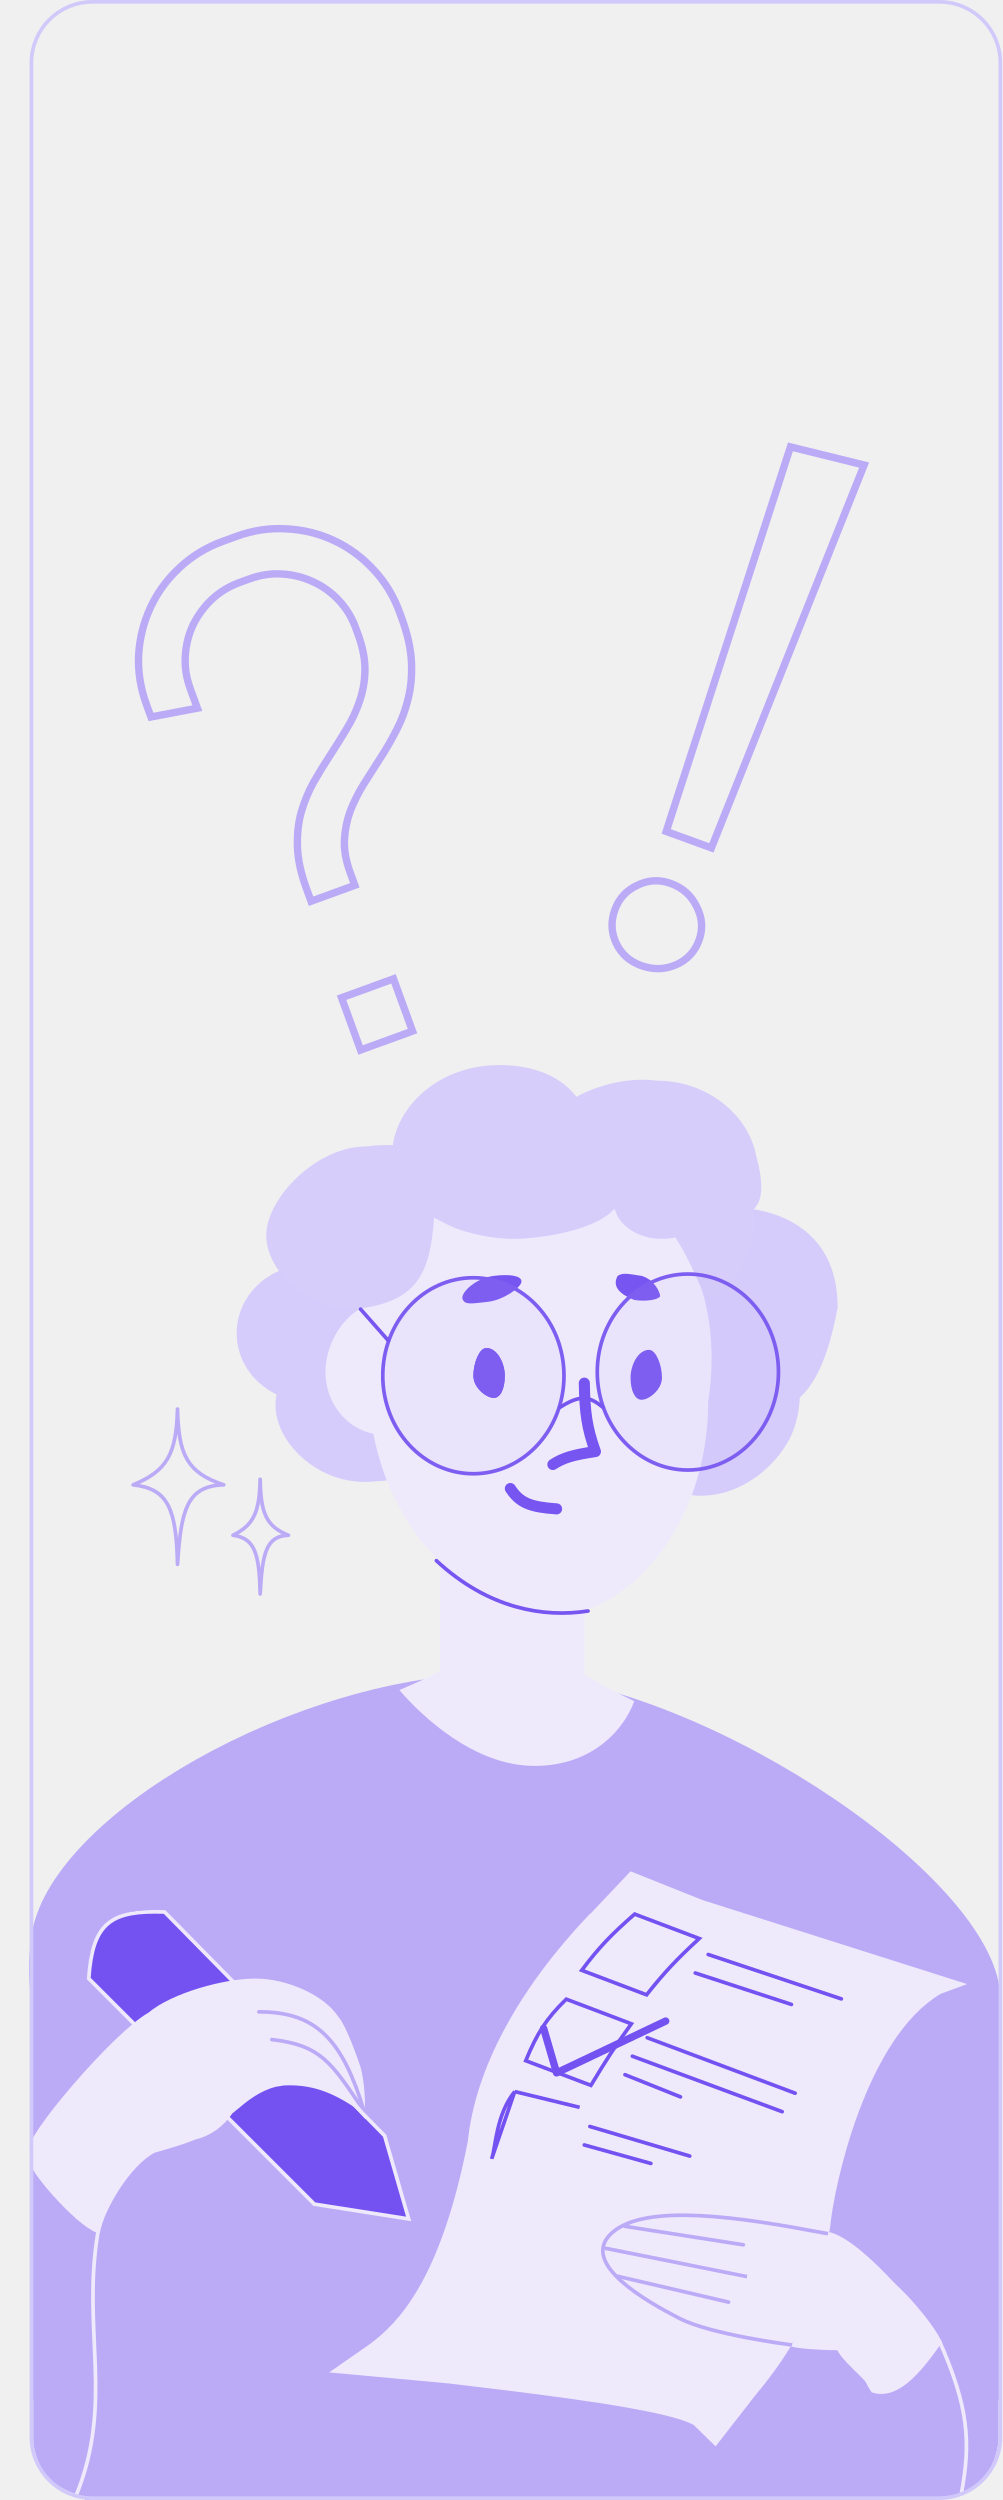
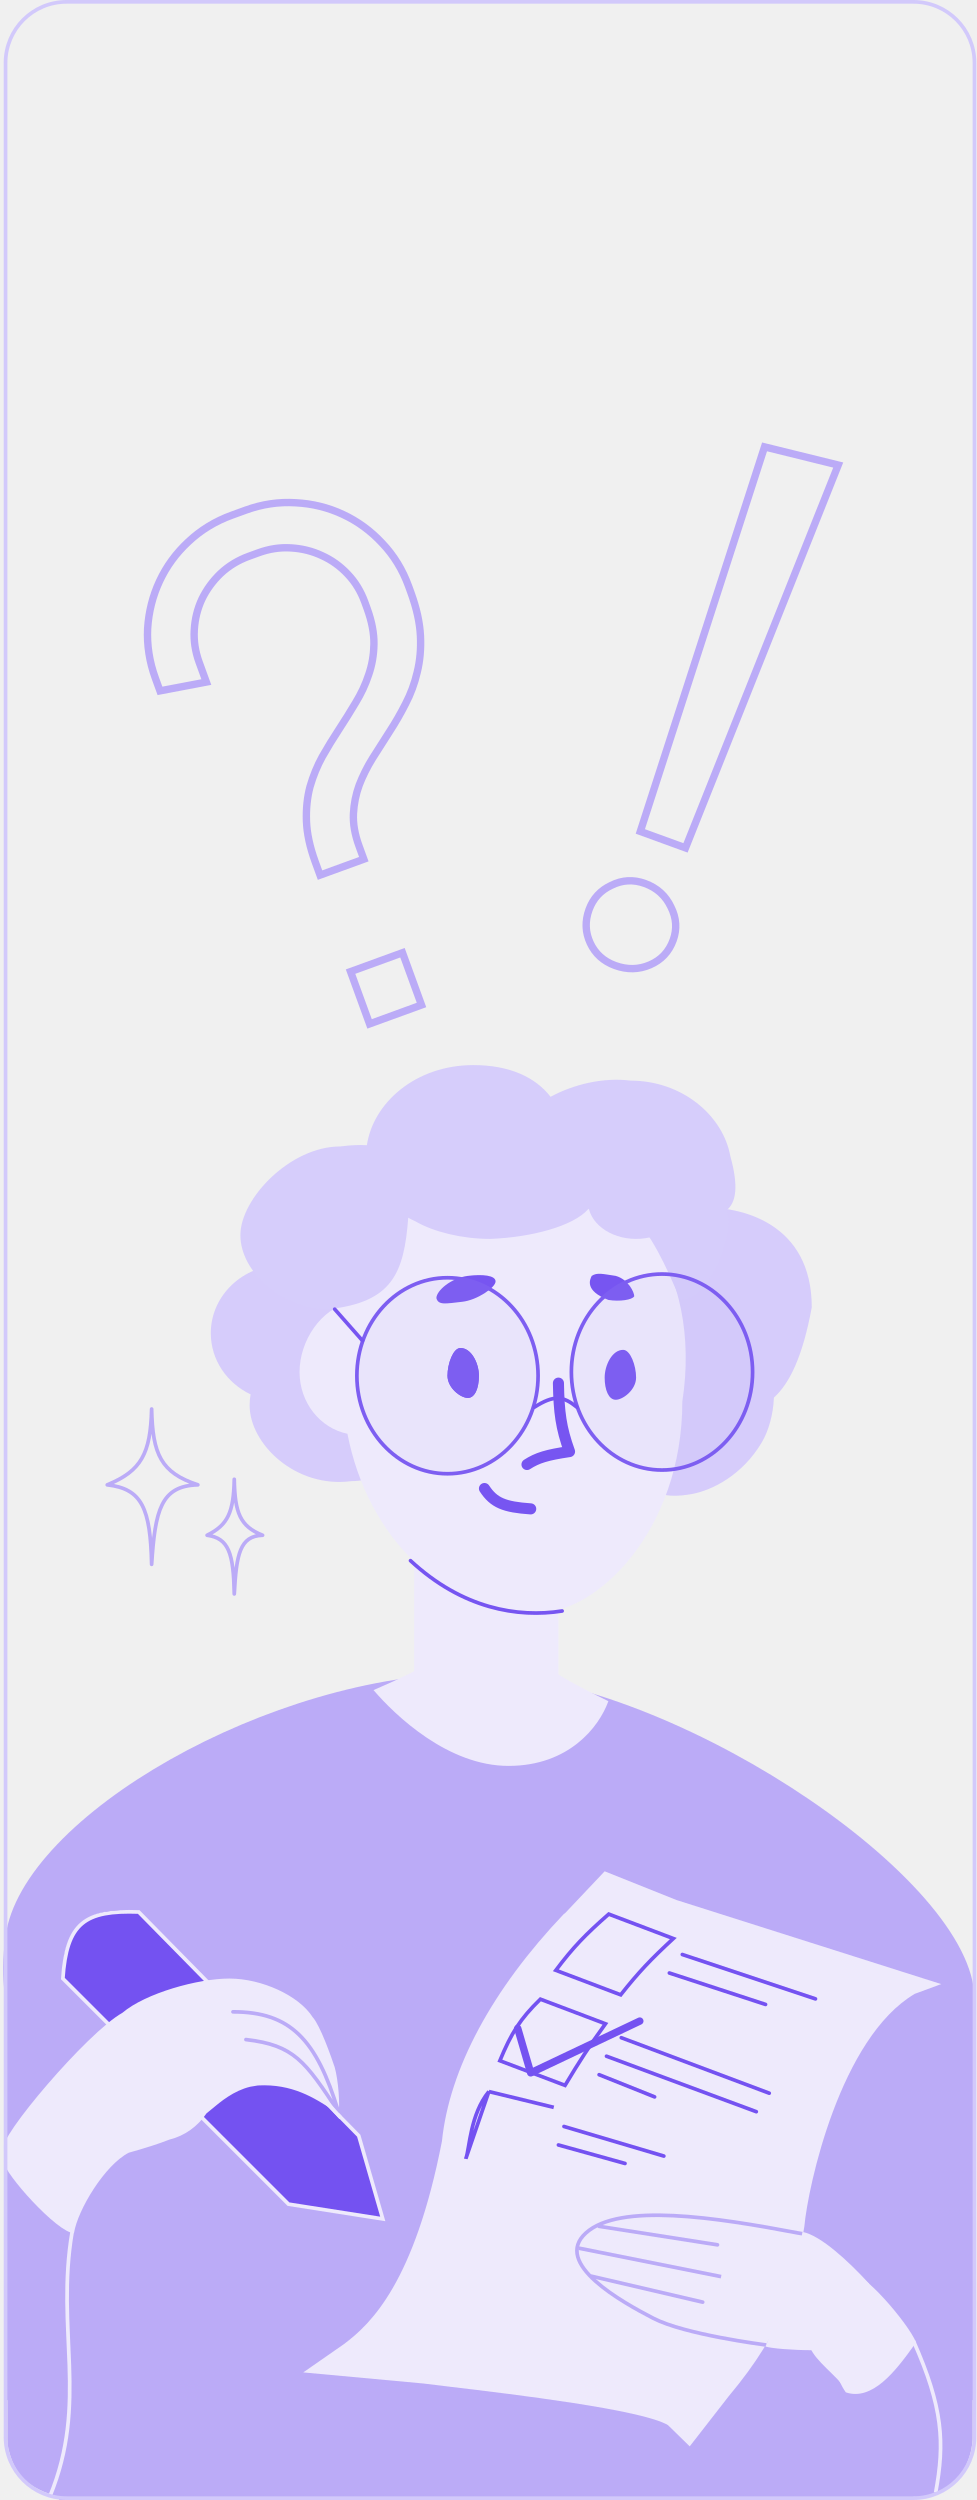
- <svg xmlns="http://www.w3.org/2000/svg" width="271" height="676" viewBox="0 0 271 676" fill="none">
-   <path d="M23 637H254V676H23V637Z" fill="#BBABF7" />
-   <path d="M270.5 649H270V659H269.992C269.997 659.166 270 659.333 270 659.5C269.5 668.5 263 676.5 253 675C242.5 672 238.5 669 236.5 659.5C236.5 655.449 238.03 651.761 240.667 649H37.233C40.775 651.836 43 655.938 43 660.5C43 669.061 35.165 676 25.5 676C15 673 11 670.5 9 661C9 660.665 9.01 660.331 9.031 660H9V649H8.307V539.474C7.665 534.593 7.7 529.281 8.5 523.5C13 491 80.5 452.456 135 452.456C185.847 452.456 267.99 505.861 270.444 539H270.5V649Z" fill="#BBABF7" />
-   <path d="M171.5 460C169 467 160.792 477.5 144.5 477.5C128.208 477.5 114.001 464 108 457C138.499 444 122.207 444 138.499 444C154.791 444 138.499 444 171.5 460Z" fill="#EEEAFC" />
-   <rect x="119" y="416" width="39" height="45" fill="#EEEAFC" />
-   <path fill-rule="evenodd" clip-rule="evenodd" d="M216.267 377.907C220.401 374.166 224.017 367.043 226.5 353.5C226.5 331 207.941 326.5 198 326.5C188.059 326.5 185.5 340.5 189 354.5C190.059 358.734 190.427 362.446 190.658 365.677C184.934 373.497 180 384.839 180 390C180 398.284 180 406.5 194 404C199.414 403.033 207.682 399 213 390C214.817 386.925 216.092 382.509 216.267 377.907ZM102.911 362.28C102.97 361.694 103 361.1 103 360.5C103 350.283 94.27 342 83.5 342C72.73 342 64 350.283 64 360.5C64 367.736 68.379 374.002 74.76 377.042C74.589 378.006 74.5 378.994 74.5 380C74.5 390.493 87 402.5 102 400.5C113.322 400.5 116 390.493 116 380C116 371.929 110.57 365.033 102.911 362.28Z" fill="#D6CCFB" />
-   <path fill-rule="evenodd" clip-rule="evenodd" d="M152.97 436C168.5 436 191.5 413.794 191.5 379C197 343.5 177.48 315 146 315C121.138 315 106.543 329.163 101.505 352.257C93.853 353.844 88 362.513 88 371C88 379.279 93.57 386.176 100.946 387.691C106.321 415.27 126.219 436 152.97 436Z" fill="#EEEAFC" />
-   <path fill-rule="evenodd" clip-rule="evenodd" d="M165.985 327.028C166.119 326.948 166.25 326.867 166.38 326.786C168.36 327.017 170.558 327.251 173 327.5C174.304 327.385 175.634 327.349 176.975 327.37C183.382 333.988 186.99 342.149 190.98 351.5C198.16 351.5 203.98 337.127 203.98 330.5C203.98 329.369 203.811 328.275 203.494 327.237C206.052 325.131 206.755 320.851 204.5 312.699C202.5 301.5 191.307 292.199 177.5 292.199C170.12 291.245 161.987 293.248 155.881 296.575C151.815 291.337 144.887 288 135 288C119.299 288 107.863 298.299 106.207 309.663C104.186 309.541 101.805 309.64 99 310C85.5 310 72 324.059 72 334C72 343.941 83.297 354 96 354C112.86 352.073 116.261 344.577 117.382 329.276C117.991 329.61 118.621 329.924 119.269 330.217C124.222 333.114 131.98 335 139.5 335C150.749 334.598 161.999 331.518 165.985 327.028Z" fill="#D6CDFB" />
-   <path d="M136.5 372C136.5 375.314 135.433 378 133.5 378C131.567 378 128 375.314 128 372C128 368.686 129.567 364.5 131.5 364.5C134.5 364.5 136.5 368.686 136.5 372Z" fill="#7755F1" />
-   <path d="M136.5 372C136.5 375.314 135.433 378 133.5 378C131.567 378 128 375.314 128 372C128 368.686 129.567 364.5 131.5 364.5C134.5 364.5 136.5 368.686 136.5 372Z" fill="#7755F1" />
-   <path d="M170.5 372.5C170.5 375.814 171.567 378.5 173.5 378.5C175.433 378.5 179 375.814 179 372.5C179 369.186 177.433 365 175.5 365C172.5 365 170.5 369.186 170.5 372.5Z" fill="#7755F1" />
-   <path d="M141 346.5C141 348.157 136 351.556 132 352C127.5 352.5 125.5 353 125 351C125 349 129 345.562 133.5 345C137.5 344.5 141 344.843 141 346.5Z" fill="#7755F1" />
-   <path d="M178.5 350.5C178 351.5 174.5 352 171.5 351.5C165 349 166.5 346 167 345C168.5 344 170 344.5 173.5 345C177 346 178.5 349.5 178.5 350.5Z" fill="#7755F1" />
-   <path d="M158 374C158.142 381.887 158.667 386.023 161 392.5C154.892 393.413 152.328 394.167 149.5 396" stroke="#7755F1" stroke-width="3" stroke-linecap="round" stroke-linejoin="round" />
-   <path d="M138 402.5C140.534 406.38 143.367 407.513 150.5 408" stroke="#7755F1" stroke-width="3" stroke-linecap="round" stroke-linejoin="round" />
-   <path d="M152.5 372C152.5 386.672 141.495 398.5 128 398.5C114.505 398.5 103.5 386.672 103.5 372C103.5 357.328 114.505 345.5 128 345.5C141.495 345.5 152.5 357.328 152.5 372Z" fill="#BBABF7" fill-opacity="0.1" stroke="#7D5EF1" />
-   <path d="M210.5 371C210.5 385.672 199.495 397.5 186 397.5C172.505 397.5 161.5 385.672 161.5 371C161.5 356.328 172.505 344.5 186 344.5C199.495 344.5 210.5 356.328 210.5 371Z" fill="#BBABF7" fill-opacity="0.1" stroke="#7D5EF1" />
-   <path d="M151.5 380.5C156.838 377.101 159.264 377.469 163 380.5M97.5 354L105 362.5" stroke="#7755F1" stroke-linecap="round" stroke-linejoin="round" />
-   <ellipse cx="179" cy="325" rx="13" ry="10" fill="#D6CDFB" />
-   <path d="M118 422C132 435 147 437.5 159 435.613" stroke="#7655F1" stroke-linecap="round" />
-   <path fill-rule="evenodd" clip-rule="evenodd" d="M44.5 517L104 577.5L110.5 600L85 596L24 535C23.5 523.5 29 514.5 44.5 517C44.5 517 44.5 517 44.5 517Z" fill="#7452F1" />
-   <path fill-rule="evenodd" clip-rule="evenodd" d="M74.641 564.26C75.345 564.168 76.044 564.051 76.734 563.909C86.046 563.406 92.028 567.297 97.01 570.537L97.01 570.538C97.516 570.867 98.012 571.189 98.5 571.5C99 569.475 98.5 562.475 97.5 558.975C96.587 556.237 93.592 547.687 91.555 545.456C87.877 539.644 77.829 535 69 535C60.559 535 46.331 538.953 40.09 544.268C30.576 549.596 6.234 578.352 8 581C8 581.901 8.17 582.762 8.48 583.552C8.172 583.784 8 584.093 8 584.5C8 587.538 22.582 603.839 27 603.839C27.991 597.559 35.36 585.392 41.817 582.091C46.047 580.912 49.955 579.686 52.812 578.546C56.929 577.547 60.475 574.966 62.851 571.439C63.26 571.128 63.735 570.73 64.272 570.28C66.627 568.307 70.181 565.331 74.641 564.26Z" fill="#EEEAFC" />
-   <path d="M26.262 600.279C26.259 600.306 26.233 601.946 26.065 601.946" stroke="#EEEAFC" stroke-linecap="round" />
-   <path d="M26.5 603.5C22 630 31 649.5 20.5 675" stroke="#EEEAFC" stroke-linecap="round" />
-   <path d="M85 596L24 535C25.01 519.92 29.942 516.491 44.5 517L104 577.5L110.5 600L85 596Z" stroke="#EEEAFC" stroke-linecap="round" />
-   <path d="M254.716 633.395C254.48 633.725 254.242 634.058 254 634.395C249.102 641.217 242.863 649.278 235.716 646.895C233.216 643.395 231.716 637.985 231.716 634.395C231.716 630.805 234.126 615.395 237.716 615.395C239.716 613.395 252.5 628 254.716 633.395Z" fill="#EEEAFC" />
-   <path d="M254 633C262 651 262.5 660.5 260 674" stroke="#EEEAFC" />
-   <rect x="8.5" y="0.5" width="262" height="675" rx="16.5" stroke="#D2C9FB" />
-   <path fill-rule="evenodd" clip-rule="evenodd" d="M261.5 536.5L254.374 539.125C234.178 550.989 225.482 591.198 224.5 602C222 617.5 219.5 629.5 204 648L193.5 661.5L187.612 655.748C180.64 651.577 146.039 647.448 128.81 645.391C125.735 645.024 123.213 644.723 121.5 644.5L89 641.5L99.973 633.867C107.46 628.284 119.077 616.988 126.5 579L126.5 578.998C128.501 559.499 140.001 537.999 159.5 517.5C159.579 517.453 159.663 517.409 159.753 517.367L170.5 506L189.926 513.77L261.5 536.5Z" fill="#EEEAFC" />
-   <path d="M188 533.5L214 542" stroke="#7452F1" stroke-linecap="round" stroke-linejoin="round" />
-   <path d="M175 551L215 566" stroke="#7452F1" stroke-linecap="round" stroke-linejoin="round" />
-   <path d="M171 556L211.5 571" stroke="#7452F1" stroke-linecap="round" stroke-linejoin="round" />
-   <path d="M169 561L184 567" stroke="#7452F1" stroke-linecap="round" stroke-linejoin="round" />
-   <path d="M159.5 575L186.5 583" stroke="#7452F1" stroke-linecap="round" stroke-linejoin="round" />
-   <path d="M158 580L176 585" stroke="#7452F1" stroke-linecap="round" stroke-linejoin="round" />
-   <path d="M169 602L201 607" stroke="#BBABF7" stroke-linecap="round" stroke-linejoin="round" />
-   <path d="M167 615.5L197 622.5" stroke="#BBABF7" stroke-linecap="round" stroke-linejoin="round" />
-   <path d="M213.638 634.012C213.638 634.012 192.14 631.264 183.67 626.869C175.201 622.474 156.309 612.035 165.429 603.794C174.55 595.552 200.414 599.559 222.759 603.794L224 604" stroke="#BBABF7" stroke-linecap="square" stroke-linejoin="round" />
-   <path d="M70 544C85.5 544 92.591 551.437 98.5 571C89.499 557.306 86.5 553 73.5 551.5" stroke="#BBABF7" stroke-linecap="round" stroke-linejoin="round" />
-   <path d="M99 572.5L94.5 567.5" stroke="#EEEAFC" stroke-linecap="round" stroke-linejoin="round" />
-   <path d="M242 617.5C242 623.575 232.799 635.5 227 635.5C221.201 635.5 215.5 635 214 634.5C216.5 628.5 222.5 611.5 224 603.5C229 604.5 236.5 611.5 242 617.5Z" fill="#EEEAFC" />
-   <path d="M241.837 633.002C241.837 636.316 238.366 644.5 234.5 644.5C231.5 641 225.837 636.816 225.837 633.502C225.837 630.188 230.971 627.002 234.837 627.002C238.703 627.002 241.837 629.688 241.837 633.002Z" fill="#EEEAFC" />
-   <path d="M164 608L201.5 615.5" stroke="#BBABF7" stroke-linecap="square" stroke-linejoin="round" />
-   <path d="M157.298 532.767C161.983 526.527 165.286 523.119 171.604 517.574L189.066 524.181C182.945 529.84 179.647 533.31 174.834 539.403L157.298 532.767Z" stroke="#7452F1" />
-   <path d="M142.159 557.215C145.264 549.743 147.659 545.879 153.12 540.58L170.711 547.236C166.177 553.5 163.713 557.331 159.786 563.884L142.159 557.215Z" stroke="#7452F1" />
-   <path d="M139.185 565.56C136.677 568.632 135.372 572.432 134.577 575.827C134.197 577.452 133.936 578.973 133.714 580.27C133.698 580.361 133.683 580.451 133.667 580.54C133.439 581.867 133.239 583 132.964 583.686C132.962 583.691 132.962 583.693 132.962 583.693L139.185 565.56ZM139.185 565.56L156.736 569.829L139.185 565.56ZM132.962 583.693C132.962 583.693 132.962 583.693 132.962 583.693L132.962 583.693Z" stroke="#7452F1" />
-   <path d="M191.5 528.5L227.5 540.5" stroke="#7452F1" stroke-linecap="round" stroke-linejoin="round" />
-   <path d="M147 548.5L150.5 560.5L180 546.5" stroke="#7452F1" stroke-width="2" stroke-linecap="round" stroke-linejoin="round" />
-   <path d="M97.502 283.919L92.359 269.787L106.399 264.676L111.543 278.808L97.502 283.919ZM95.946 239.382L84.108 243.691L82.805 240.112C81.336 236.074 80.545 232.379 80.433 229.025C80.32 225.671 80.648 222.572 81.414 219.73C82.242 216.865 83.343 214.178 84.716 211.669C86.15 209.138 87.648 206.687 89.211 204.317C90.812 201.864 92.322 199.444 93.739 197.057C95.218 194.648 96.385 192.145 97.241 189.547C98.158 186.927 98.638 184.154 98.682 181.229C98.726 178.303 98.113 175.096 96.844 171.609L96.209 169.866C95.14 166.929 93.599 164.407 91.585 162.3C89.548 160.131 87.206 158.455 84.558 157.271C81.971 156.064 79.193 155.378 76.222 155.212C73.313 155.024 70.391 155.464 67.454 156.533L64.885 157.468C61.948 158.537 59.395 160.09 57.227 162.126C55.119 164.14 53.432 166.452 52.164 169.061C50.958 171.648 50.272 174.426 50.106 177.397C49.918 180.306 50.358 183.229 51.427 186.165L53.364 191.488L40.825 193.869L39.589 190.474C37.963 186.008 37.264 181.516 37.491 177C37.779 172.461 38.856 168.189 40.724 164.184C42.592 160.178 45.183 156.637 48.497 153.56C51.85 150.4 55.76 148.007 60.226 146.381L63.988 145.012C68.454 143.387 72.957 142.718 77.495 143.006C82.012 143.232 86.273 144.28 90.278 146.147C94.284 148.015 97.825 150.606 100.902 153.92C104.04 157.212 106.422 161.091 108.047 165.557L108.682 167.301C110.218 171.522 111.076 175.401 111.255 178.939C111.434 182.476 111.143 185.769 110.382 188.818C109.682 191.844 108.637 194.683 107.247 197.337C105.918 199.968 104.454 202.511 102.852 204.964C101.312 207.395 99.792 209.785 98.291 212.132C96.851 214.458 95.65 216.869 94.689 219.367C93.788 221.843 93.272 224.421 93.139 227.102C93.006 229.783 93.508 232.683 94.643 235.804L95.946 239.382Z" fill="white" fill-opacity="0.01" />
-   <path d="M97.502 283.919L96.563 284.261L96.905 285.2L97.845 284.858L97.502 283.919ZM92.359 269.787L92.017 268.847L91.077 269.189L91.419 270.129L92.359 269.787ZM106.399 264.676L107.339 264.334L106.997 263.395L106.057 263.737L106.399 264.676ZM111.543 278.808L111.885 279.748L112.825 279.406L112.483 278.466L111.543 278.808ZM95.946 239.382L96.288 240.322L97.228 239.98L96.886 239.04L95.946 239.382ZM84.108 243.691L83.168 244.033L83.51 244.973L84.45 244.631L84.108 243.691ZM81.414 219.73L80.454 219.452L80.451 219.461L80.449 219.469L81.414 219.73ZM84.716 211.669L83.846 211.176L83.842 211.183L83.839 211.189L84.716 211.669ZM89.211 204.317L90.046 204.868L90.048 204.864L89.211 204.317ZM93.739 197.057L92.887 196.534L92.883 196.54L92.879 196.547L93.739 197.057ZM97.241 189.547L96.297 189.217L96.294 189.226L96.291 189.234L97.241 189.547ZM91.585 162.3L90.856 162.984L90.862 162.991L91.585 162.3ZM84.558 157.271L84.135 158.177L84.143 158.18L84.15 158.184L84.558 157.271ZM76.222 155.212L76.158 156.21L76.167 156.211L76.222 155.212ZM57.227 162.126L56.542 161.397L56.536 161.403L57.227 162.126ZM52.164 169.061L51.265 168.624L51.261 168.631L51.258 168.638L52.164 169.061ZM50.106 177.397L51.104 177.461L51.105 177.452L50.106 177.397ZM53.364 191.488L53.551 192.47L54.706 192.251L54.304 191.146L53.364 191.488ZM40.825 193.869L39.885 194.211L40.176 195.01L41.011 194.852L40.825 193.869ZM37.491 177L36.493 176.937L36.492 176.95L37.491 177ZM48.497 153.56L49.178 154.293L49.183 154.288L48.497 153.56ZM77.495 143.006L77.432 144.004L77.445 144.004L77.495 143.006ZM100.902 153.92L100.169 154.601L100.178 154.61L100.902 153.92ZM110.382 188.818L109.411 188.575L109.409 188.584L109.407 188.592L110.382 188.818ZM107.247 197.337L106.361 196.873L106.358 196.88L106.354 196.886L107.247 197.337ZM102.852 204.964L102.015 204.418L102.008 204.429L102.852 204.964ZM98.291 212.132L97.448 211.594L97.444 211.6L97.441 211.606L98.291 212.132ZM94.689 219.367L93.755 219.008L93.752 219.017L93.749 219.025L94.689 219.367ZM98.442 283.577L93.299 269.445L91.419 270.129L96.563 284.261L98.442 283.577ZM92.701 270.726L106.741 265.616L106.057 263.737L92.017 268.847L92.701 270.726ZM105.46 265.018L110.603 279.15L112.483 278.466L107.339 264.334L105.46 265.018ZM111.201 277.869L97.16 282.979L97.845 284.858L111.885 279.748L111.201 277.869ZM95.604 238.443L83.766 242.751L84.45 244.631L96.288 240.322L95.604 238.443ZM85.048 243.349L83.745 239.77L81.866 240.454L83.168 244.033L85.048 243.349ZM83.745 239.77C82.302 235.805 81.54 232.215 81.432 228.991L79.433 229.058C79.55 232.542 80.37 236.344 81.866 240.454L83.745 239.77ZM81.432 228.991C81.323 225.723 81.642 222.725 82.38 219.99L80.449 219.469C79.653 222.42 79.318 225.619 79.433 229.058L81.432 228.991ZM82.375 220.007C83.183 217.21 84.257 214.591 85.593 212.149L83.839 211.189C82.429 213.765 81.301 216.52 80.454 219.452L82.375 220.007ZM85.586 212.162C87.01 209.65 88.496 207.219 90.046 204.868L88.376 203.767C86.801 206.156 85.291 208.626 83.846 211.176L85.586 212.162ZM90.048 204.864C91.657 202.399 93.174 199.967 94.599 197.568L92.879 196.547C91.469 198.921 89.967 201.329 88.373 203.771L90.048 204.864ZM94.591 197.581C96.109 195.108 97.31 192.534 98.191 189.86L96.291 189.234C95.461 191.756 94.326 194.189 92.887 196.534L94.591 197.581ZM98.185 189.878C99.139 187.151 99.637 184.271 99.682 181.244L97.682 181.214C97.64 184.038 97.177 186.704 96.297 189.217L98.185 189.878ZM99.682 181.244C99.728 178.168 99.084 174.839 97.783 171.267L95.904 171.951C97.142 175.353 97.724 178.437 97.682 181.214L99.682 181.244ZM97.783 171.267L97.149 169.524L95.269 170.208L95.904 171.951L97.783 171.267ZM97.149 169.524C96.036 166.467 94.424 163.823 92.308 161.609L90.862 162.991C92.773 164.991 94.244 167.392 95.269 170.208L97.149 169.524ZM92.314 161.615C90.189 159.352 87.738 157.597 84.966 156.358L84.15 158.184C86.674 159.312 88.908 160.91 90.856 162.984L92.314 161.615ZM84.981 156.364C82.274 155.102 79.37 154.387 76.278 154.214L76.167 156.211C79.015 156.37 81.669 157.027 84.135 158.177L84.981 156.364ZM76.287 154.214C73.23 154.017 70.169 154.481 67.112 155.593L67.796 157.473C70.612 156.448 73.397 156.032 76.158 156.21L76.287 154.214ZM67.112 155.593L64.543 156.529L65.227 158.408L67.796 157.473L67.112 155.593ZM64.543 156.529C61.485 157.641 58.815 159.263 56.542 161.397L57.911 162.855C59.976 160.916 62.411 159.433 65.227 158.408L64.543 156.529ZM56.536 161.403C54.343 163.499 52.584 165.908 51.265 168.624L53.064 169.498C54.279 166.996 55.896 164.782 57.918 162.849L56.536 161.403ZM51.258 168.638C49.996 171.345 49.28 174.249 49.108 177.341L51.105 177.452C51.264 174.604 51.92 171.95 53.071 169.484L51.258 168.638ZM49.108 177.332C48.91 180.389 49.374 183.45 50.487 186.507L52.367 185.823C51.342 183.007 50.925 180.222 51.104 177.461L49.108 177.332ZM50.487 186.507L52.424 191.83L54.304 191.146L52.367 185.823L50.487 186.507ZM53.178 190.505L40.638 192.887L41.011 194.852L53.551 192.47L53.178 190.505ZM41.764 193.527L40.529 190.132L38.649 190.816L39.885 194.211L41.764 193.527ZM40.529 190.132C38.946 185.785 38.27 181.427 38.489 177.05L36.492 176.95C36.258 181.606 36.98 186.231 38.649 190.816L40.529 190.132ZM38.489 177.063C38.769 172.645 39.817 168.495 41.63 164.606L39.818 163.761C37.896 167.883 36.788 172.277 36.493 176.937L38.489 177.063ZM41.63 164.606C43.442 160.721 45.956 157.284 49.177 154.293L47.817 152.827C44.41 155.99 41.742 159.636 39.818 163.761L41.63 164.606ZM49.183 154.288C52.434 151.224 56.225 148.902 60.568 147.321L59.884 145.442C55.294 147.112 51.266 149.576 47.811 152.832L49.183 154.288ZM60.568 147.321L64.33 145.952L63.646 144.072L59.884 145.442L60.568 147.321ZM64.33 145.952C68.672 144.371 73.037 143.725 77.432 144.004L77.559 142.008C72.876 141.711 68.236 142.402 63.646 144.072L64.33 145.952ZM77.445 144.004C81.836 144.225 85.97 145.242 89.856 147.054L90.701 145.241C86.576 143.317 82.188 142.24 77.546 142.007L77.445 144.004ZM89.856 147.054C93.741 148.866 97.178 151.379 100.169 154.601L101.635 153.24C98.472 149.833 94.826 147.165 90.701 145.241L89.856 147.054ZM100.178 154.61C103.216 157.798 105.527 161.557 107.107 165.899L108.987 165.215C107.316 160.625 104.863 156.626 101.625 153.23L100.178 154.61ZM107.107 165.899L107.742 167.643L109.621 166.959L108.987 165.215L107.107 165.899ZM107.742 167.643C109.253 171.794 110.083 175.574 110.256 178.989L112.254 178.888C112.068 175.229 111.183 171.25 109.621 166.959L107.742 167.643ZM110.256 178.989C110.431 182.441 110.146 185.634 109.411 188.575L111.352 189.06C112.14 185.905 112.437 182.512 112.254 178.888L110.256 178.989ZM109.407 188.592C108.726 191.538 107.71 194.298 106.361 196.873L108.133 197.801C109.564 195.069 110.637 192.149 111.356 189.043L109.407 188.592ZM106.354 196.886C105.042 199.485 103.596 201.995 102.015 204.418L103.69 205.511C105.311 203.026 106.795 200.452 108.14 197.788L106.354 196.886ZM102.008 204.429C100.468 206.859 98.948 209.247 97.448 211.594L99.133 212.671C100.635 210.322 102.156 207.932 103.697 205.499L102.008 204.429ZM97.441 211.606C95.968 213.983 94.74 216.451 93.755 219.008L95.622 219.726C96.56 217.288 97.733 214.932 99.141 212.659L97.441 211.606ZM93.749 219.025C92.814 221.597 92.278 224.273 92.14 227.052L94.138 227.151C94.266 224.568 94.763 222.089 95.628 219.709L93.749 219.025ZM92.14 227.052C91.999 229.894 92.533 232.929 93.704 236.146L95.583 235.462C94.483 232.438 94.013 229.672 94.138 227.151L92.14 227.052ZM93.704 236.146L95.006 239.724L96.886 239.04L95.583 235.462L93.704 236.146Z" fill="#BBABF7" />
-   <path d="M213.733 120.836L233.656 125.746L192.36 229.265L180.144 224.819L213.733 120.836ZM166.28 245.952C167.374 242.945 169.374 240.764 172.279 239.409C175.23 237.929 178.272 237.759 181.404 238.899C184.661 240.085 187.008 242.216 188.442 245.292C189.922 248.243 190.115 251.222 189.02 254.229C187.88 257.361 185.795 259.582 182.764 260.891C179.734 262.2 176.59 262.262 173.332 261.076C170.2 259.936 167.956 257.913 166.602 255.008C165.247 252.103 165.14 249.084 166.28 245.952Z" fill="white" fill-opacity="0.01" />
-   <path d="M213.733 120.836L213.973 119.866L213.068 119.643L212.782 120.529L213.733 120.836ZM233.656 125.746L234.584 126.117L235.01 125.05L233.895 124.775L233.656 125.746ZM192.36 229.265L192.018 230.205L192.929 230.537L193.288 229.636L192.36 229.265ZM180.144 224.819L179.192 224.512L178.896 225.429L179.802 225.759L180.144 224.819ZM172.279 239.409L172.702 240.315L172.715 240.309L172.728 240.303L172.279 239.409ZM188.442 245.292L187.536 245.714L187.542 245.727L187.548 245.74L188.442 245.292ZM182.764 260.891L183.161 261.809L182.764 260.891ZM166.602 255.008L165.695 255.431L166.602 255.008ZM213.494 121.807L233.416 126.717L233.895 124.775L213.973 119.866L213.494 121.807ZM232.727 125.376L191.431 228.895L193.288 229.636L234.584 126.117L232.727 125.376ZM192.702 228.326L180.486 223.879L179.802 225.759L192.018 230.205L192.702 228.326ZM181.095 225.126L214.685 121.144L212.782 120.529L179.192 224.512L181.095 225.126ZM167.219 246.294C168.223 243.536 170.037 241.558 172.702 240.315L171.857 238.503C168.711 239.969 166.525 242.353 165.34 245.61L167.219 246.294ZM172.728 240.303C175.43 238.948 178.185 238.792 181.062 239.839L181.746 237.959C178.358 236.726 175.03 236.91 171.831 238.515L172.728 240.303ZM181.062 239.839C184.076 240.936 186.216 242.884 187.536 245.714L189.348 244.869C187.799 241.547 185.247 239.234 181.746 237.959L181.062 239.839ZM187.548 245.74C188.909 248.454 189.078 251.147 188.081 253.887L189.96 254.571C191.152 251.296 190.935 248.031 189.336 244.843L187.548 245.74ZM188.081 253.887C187.034 256.763 185.143 258.774 182.368 259.973L183.161 261.809C186.447 260.389 188.727 257.959 189.96 254.571L188.081 253.887ZM182.368 259.973C179.584 261.175 176.705 261.239 173.674 260.136L172.99 262.016C176.474 263.284 179.883 263.225 183.161 261.809L182.368 259.973ZM173.674 260.136C170.78 259.083 168.746 257.24 167.508 254.585L165.695 255.431C167.167 258.587 169.62 260.789 172.99 262.016L173.674 260.136ZM167.508 254.585C166.27 251.931 166.166 249.188 167.219 246.294L165.34 245.61C164.113 248.98 164.224 252.275 165.695 255.431L167.508 254.585Z" fill="#BBABF7" />
-   <path d="M70.347 400C70.16 408.899 68.659 412.333 63 415.131C68.762 415.914 70.143 419.815 70.347 431C70.931 420.225 71.857 415.325 78 415.131C71.914 412.71 70.505 409.097 70.347 400Z" stroke="#BBABF7" stroke-linecap="round" stroke-linejoin="round" />
-   <path d="M48 381C47.695 393.057 45.244 397.709 36 401.5C45.412 402.561 47.667 407.846 48 423C48.953 408.401 50.467 401.763 60.5 401.5C50.559 398.221 48.258 393.325 48 381Z" stroke="#BBABF7" stroke-linecap="round" stroke-linejoin="round" />
+ <svg xmlns="http://www.w3.org/2000/svg" width="264" height="676" viewBox="0 0 264 676" fill="none">
+   <path d="M16 637H247V676H16V637Z" fill="#BBABF7" />
+   <path d="M263.5 649H263V659H262.992C262.997 659.166 263 659.333 263 659.5C262.5 668.5 256 676.5 246 675C235.5 672 231.5 669 229.5 659.5C229.5 655.449 231.03 651.761 233.667 649H30.233C33.775 651.836 36 655.938 36 660.5C36 669.061 28.165 676 18.5 676C8 673 4 670.5 2 661C2 660.665 2.01 660.331 2.031 660H2V649H1.307V539.474C0.665 534.593 0.7 529.281 1.5 523.5C6 491 73.5 452.456 128 452.456C178.847 452.456 260.99 505.861 263.444 539H263.5V649Z" fill="#BBABF7" />
+   <path d="M164.5 460C162 467 153.792 477.5 137.5 477.5C121.208 477.5 107.001 464 101 457C131.499 444 115.207 444 131.499 444C147.791 444 131.499 444 164.5 460Z" fill="#EEEAFC" />
+   <rect x="112" y="416" width="39" height="45" fill="#EEEAFC" />
+   <path fill-rule="evenodd" clip-rule="evenodd" d="M209.267 377.907C213.401 374.166 217.017 367.043 219.5 353.5C219.5 331 200.941 326.5 191 326.5C181.059 326.5 178.5 340.5 182 354.5C183.059 358.734 183.427 362.446 183.658 365.677C177.934 373.497 173 384.839 173 390C173 398.284 173 406.5 187 404C192.414 403.033 200.682 399 206 390C207.817 386.925 209.092 382.509 209.267 377.907ZM95.911 362.28C95.97 361.694 96 361.1 96 360.5C96 350.283 87.27 342 76.5 342C65.73 342 57 350.283 57 360.5C57 367.736 61.379 374.002 67.76 377.042C67.589 378.006 67.5 378.994 67.5 380C67.5 390.493 80 402.5 95 400.5C106.322 400.5 109 390.493 109 380C109 371.929 103.57 365.033 95.911 362.28Z" fill="#D6CCFB" />
+   <path fill-rule="evenodd" clip-rule="evenodd" d="M145.97 436C161.5 436 184.5 413.794 184.5 379C190 343.5 170.48 315 139 315C114.138 315 99.543 329.163 94.505 352.257C86.853 353.844 81 362.513 81 371C81 379.279 86.57 386.176 93.946 387.691C99.32 415.27 119.219 436 145.97 436Z" fill="#EEEAFC" />
+   <path fill-rule="evenodd" clip-rule="evenodd" d="M158.985 327.028C159.119 326.948 159.25 326.867 159.38 326.786C161.36 327.017 163.558 327.251 166 327.5C167.304 327.385 168.634 327.349 169.975 327.37C176.382 333.988 179.99 342.149 183.98 351.5C191.16 351.5 196.98 337.127 196.98 330.5C196.98 329.369 196.811 328.275 196.494 327.237C199.052 325.131 199.755 320.851 197.5 312.699C195.5 301.5 184.307 292.199 170.5 292.199C163.12 291.245 154.987 293.248 148.881 296.575C144.815 291.337 137.887 288 128 288C112.299 288 100.863 298.299 99.207 309.663C97.186 309.541 94.805 309.64 92 310C78.5 310 65 324.059 65 334C65 343.941 76.297 354 89 354C105.86 352.073 109.261 344.577 110.382 329.276C110.991 329.61 111.621 329.924 112.269 330.217C117.222 333.114 124.98 335 132.5 335C143.749 334.598 154.999 331.518 158.985 327.028Z" fill="#D6CDFB" />
+   <path d="M129.5 372C129.5 375.314 128.433 378 126.5 378C124.567 378 121 375.314 121 372C121 368.686 122.567 364.5 124.5 364.5C127.5 364.5 129.5 368.686 129.5 372Z" fill="#7755F1" />
+   <path d="M129.5 372C129.5 375.314 128.433 378 126.5 378C124.567 378 121 375.314 121 372C121 368.686 122.567 364.5 124.5 364.5C127.5 364.5 129.5 368.686 129.5 372Z" fill="#7755F1" />
+   <path d="M163.5 372.5C163.5 375.814 164.567 378.5 166.5 378.5C168.433 378.5 172 375.814 172 372.5C172 369.186 170.433 365 168.5 365C165.5 365 163.5 369.186 163.5 372.5Z" fill="#7755F1" />
+   <path d="M134 346.5C134 348.157 129 351.556 125 352C120.5 352.5 118.5 353 118 351C118 349 122 345.562 126.5 345C130.5 344.5 134 344.843 134 346.5Z" fill="#7755F1" />
+   <path d="M171.5 350.5C171 351.5 167.5 352 164.5 351.5C158 349 159.5 346 160 345C161.5 344 163 344.5 166.5 345C170 346 171.5 349.5 171.5 350.5Z" fill="#7755F1" />
+   <path d="M151 374C151.142 381.887 151.667 386.023 154 392.5C147.892 393.413 145.328 394.167 142.5 396" stroke="#7755F1" stroke-width="3" stroke-linecap="round" stroke-linejoin="round" />
+   <path d="M131 402.5C133.534 406.38 136.367 407.513 143.5 408" stroke="#7755F1" stroke-width="3" stroke-linecap="round" stroke-linejoin="round" />
+   <path d="M145.5 372C145.5 386.672 134.495 398.5 121 398.5C107.505 398.5 96.5 386.672 96.5 372C96.5 357.328 107.505 345.5 121 345.5C134.495 345.5 145.5 357.328 145.5 372Z" fill="#BBABF7" fill-opacity="0.1" stroke="#7D5EF1" />
+   <path d="M203.5 371C203.5 385.672 192.495 397.5 179 397.5C165.505 397.5 154.5 385.672 154.5 371C154.5 356.328 165.505 344.5 179 344.5C192.495 344.5 203.5 356.328 203.5 371Z" fill="#BBABF7" fill-opacity="0.1" stroke="#7D5EF1" />
+   <path d="M144.5 380.5C149.838 377.101 152.264 377.469 156 380.5M90.5 354L98 362.5" stroke="#7755F1" stroke-linecap="round" stroke-linejoin="round" />
+   <ellipse cx="172" cy="325" rx="13" ry="10" fill="#D6CDFB" />
+   <path d="M111 422C125 435 140 437.5 152 435.613" stroke="#7655F1" stroke-linecap="round" />
+   <path fill-rule="evenodd" clip-rule="evenodd" d="M37.5 517L97 577.5L103.5 600L78 596L17 535C16.5 523.5 22 514.5 37.5 517C37.5 517 37.5 517 37.5 517Z" fill="#7452F1" />
+   <path fill-rule="evenodd" clip-rule="evenodd" d="M67.641 564.26C68.345 564.168 69.044 564.051 69.734 563.909C79.046 563.406 85.028 567.297 90.01 570.537L90.01 570.538C90.516 570.867 91.012 571.189 91.5 571.5C92 569.475 91.5 562.475 90.5 558.975C89.587 556.237 86.592 547.687 84.555 545.456C80.877 539.644 70.829 535 62 535C53.559 535 39.331 538.953 33.09 544.268C23.576 549.596 -0.766 578.352 1 581C1 581.901 1.17 582.762 1.48 583.552C1.172 583.784 1 584.093 1 584.5C1 587.538 15.582 603.839 20 603.839C20.991 597.559 28.36 585.392 34.817 582.091C39.047 580.912 42.955 579.686 45.812 578.546C49.929 577.547 53.475 574.966 55.851 571.439C56.26 571.128 56.735 570.73 57.272 570.28C59.627 568.307 63.181 565.331 67.641 564.26Z" fill="#EEEAFC" />
+   <path d="M19.262 600.279C19.259 600.306 19.233 601.946 19.065 601.946" stroke="#EEEAFC" stroke-linecap="round" />
+   <path d="M19.5 603.5C15 630 24 649.5 13.5 675" stroke="#EEEAFC" stroke-linecap="round" />
+   <path d="M78 596L17 535C18.01 519.92 22.942 516.491 37.5 517L97 577.5L103.5 600L78 596Z" stroke="#EEEAFC" stroke-linecap="round" />
+   <path d="M247.716 633.395C247.48 633.725 247.242 634.058 247 634.395C242.102 641.217 235.863 649.278 228.716 646.895C226.216 643.395 224.716 637.985 224.716 634.395C224.716 630.805 227.126 615.395 230.716 615.395C232.716 613.395 245.5 628 247.716 633.395Z" fill="#EEEAFC" />
+   <path d="M247 633C255 651 255.5 660.5 253 674" stroke="#EEEAFC" />
+   <rect x="1.5" y="0.5" width="262" height="675" rx="16.5" stroke="#D2C9FB" />
+   <path fill-rule="evenodd" clip-rule="evenodd" d="M254.5 536.5L247.374 539.125C227.178 550.989 218.482 591.198 217.5 602C215 617.5 212.5 629.5 197 648L186.5 661.5L180.612 655.748C173.64 651.577 139.039 647.448 121.81 645.391C118.735 645.024 116.213 644.723 114.5 644.5L82 641.5L92.973 633.867C100.46 628.284 112.077 616.988 119.5 579L119.5 578.998C121.501 559.499 133.001 537.999 152.5 517.5C152.579 517.453 152.663 517.409 152.753 517.367L163.5 506L182.926 513.77L254.5 536.5Z" fill="#EEEAFC" />
+   <path d="M181 533.5L207 542" stroke="#7452F1" stroke-linecap="round" stroke-linejoin="round" />
+   <path d="M168 551L208 566" stroke="#7452F1" stroke-linecap="round" stroke-linejoin="round" />
+   <path d="M164 556L204.5 571" stroke="#7452F1" stroke-linecap="round" stroke-linejoin="round" />
+   <path d="M162 561L177 567" stroke="#7452F1" stroke-linecap="round" stroke-linejoin="round" />
+   <path d="M162 602L194 607" stroke="#BBABF7" stroke-linecap="round" stroke-linejoin="round" />
+   <path d="M160 615.5L190 622.5" stroke="#BBABF7" stroke-linecap="round" stroke-linejoin="round" />
+   <path d="M206.638 634.012C206.638 634.012 185.14 631.264 176.67 626.869C168.201 622.474 149.309 612.035 158.429 603.794C167.55 595.552 193.414 599.559 215.759 603.794L217 604" stroke="#BBABF7" stroke-linecap="square" stroke-linejoin="round" />
+   <path d="M63 544C78.5 544 85.591 551.437 91.5 571C82.499 557.306 79.5 553 66.5 551.5" stroke="#BBABF7" stroke-linecap="round" stroke-linejoin="round" />
+   <path d="M92 572.5L87.5 567.5" stroke="#EEEAFC" stroke-linecap="round" stroke-linejoin="round" />
+   <path d="M235 617.5C235 623.575 225.799 635.5 220 635.5C214.201 635.5 208.5 635 207 634.5C209.5 628.5 215.5 611.5 217 603.5C222 604.5 229.5 611.5 235 617.5Z" fill="#EEEAFC" />
+   <path d="M234.837 633.002C234.837 636.316 231.366 644.5 227.5 644.5C224.5 641 218.837 636.816 218.837 633.502C218.837 630.188 223.971 627.002 227.837 627.002C231.703 627.002 234.837 629.688 234.837 633.002Z" fill="#EEEAFC" />
+   <path d="M157 608L194.5 615.5" stroke="#BBABF7" stroke-linecap="square" stroke-linejoin="round" />
+   <path d="M150.298 532.767C154.983 526.527 158.286 523.119 164.604 517.574L182.066 524.181C175.945 529.84 172.647 533.31 167.834 539.403L150.298 532.767Z" stroke="#7452F1" />
+   <path d="M135.159 557.215C138.264 549.743 140.659 545.879 146.12 540.58L163.711 547.236C159.177 553.5 156.713 557.331 152.786 563.884L135.159 557.215Z" stroke="#7452F1" />
+   <path d="M184.5 528.5L220.5 540.5" stroke="#7452F1" stroke-linecap="round" stroke-linejoin="round" />
+   <path d="M140 548.5L143.5 560.5L173 546.5" stroke="#7452F1" stroke-width="2" stroke-linecap="round" stroke-linejoin="round" />
+   <path d="M99.933 276.859L94.789 262.727L108.83 257.616L113.973 271.749L99.933 276.859ZM98.376 232.323L86.538 236.631L85.236 233.052C83.766 229.015 82.975 225.319 82.863 221.965C82.751 218.611 83.078 215.512 83.845 212.67C84.673 209.805 85.773 207.118 87.146 204.609C88.581 202.078 90.079 199.627 91.641 197.257C93.242 194.804 94.752 192.384 96.169 189.997C97.648 187.589 98.816 185.085 99.671 182.487C100.589 179.867 101.069 177.094 101.112 174.169C101.156 171.243 100.543 168.036 99.274 164.549L98.639 162.806C97.571 159.869 96.029 157.347 94.015 155.24C91.979 153.071 89.636 151.395 86.989 150.211C84.402 149.005 81.623 148.318 78.653 148.152C75.744 147.964 72.821 148.404 69.884 149.473L67.315 150.408C64.378 151.477 61.826 153.03 59.657 155.066C57.55 157.08 55.862 159.392 54.595 162.001C53.389 164.588 52.702 167.366 52.536 170.337C52.348 173.246 52.788 176.169 53.857 179.105L55.794 184.428L43.255 186.809L42.019 183.414C40.394 178.948 39.694 174.457 39.921 169.94C40.209 165.401 41.287 161.129 43.155 157.124C45.022 153.118 47.613 149.577 50.928 146.5C54.281 143.34 58.19 140.947 62.656 139.322L66.418 137.952C70.885 136.327 75.387 135.658 79.926 135.946C84.442 136.172 88.703 137.22 92.709 139.087C96.714 140.955 100.255 143.546 103.332 146.86C106.47 150.152 108.852 154.031 110.477 158.497L111.112 160.241C112.648 164.462 113.506 168.341 113.685 171.879C113.864 175.416 113.573 178.709 112.812 181.758C112.112 184.784 111.067 187.624 109.677 190.277C108.349 192.908 106.884 195.451 105.283 197.904C103.743 200.335 102.222 202.725 100.721 205.072C99.281 207.398 98.08 209.81 97.119 212.307C96.219 214.783 95.702 217.361 95.569 220.042C95.437 222.723 95.938 225.624 97.074 228.744L98.376 232.323Z" fill="white" fill-opacity="0.01" />
+   <path d="M99.933 276.859L98.993 277.201L99.335 278.141L100.275 277.798L99.933 276.859ZM94.789 262.727L94.447 261.787L93.508 262.129L93.85 263.069L94.789 262.727ZM108.83 257.616L109.769 257.274L109.427 256.335L108.488 256.677L108.83 257.616ZM113.973 271.749L114.315 272.688L115.255 272.346L114.913 271.407L113.973 271.749ZM98.376 232.323L98.718 233.262L99.658 232.92L99.316 231.981L98.376 232.323ZM86.538 236.631L85.599 236.973L85.941 237.913L86.88 237.571L86.538 236.631ZM83.845 212.67L82.884 212.392L82.882 212.401L82.879 212.409L83.845 212.67ZM87.146 204.609L86.276 204.116L86.273 204.123L86.269 204.129L87.146 204.609ZM91.641 197.257L92.476 197.808L92.479 197.804L91.641 197.257ZM96.169 189.997L95.317 189.474L95.314 189.48L95.31 189.487L96.169 189.997ZM99.671 182.487L98.728 182.157L98.725 182.166L98.722 182.174L99.671 182.487ZM94.015 155.24L93.286 155.924L93.292 155.931L94.015 155.24ZM86.989 150.211L86.566 151.117L86.573 151.12L86.58 151.124L86.989 150.211ZM78.653 148.152L78.588 149.15L78.597 149.151L78.653 148.152ZM59.657 155.066L58.973 154.337L58.966 154.343L59.657 155.066ZM54.595 162.001L53.695 161.564L53.692 161.571L53.688 161.578L54.595 162.001ZM52.536 170.337L53.534 170.401L53.535 170.392L52.536 170.337ZM55.794 184.428L55.981 185.41L57.136 185.191L56.734 184.086L55.794 184.428ZM43.255 186.809L42.316 187.151L42.606 187.95L43.442 187.792L43.255 186.809ZM39.921 169.94L38.923 169.877L38.922 169.89L39.921 169.94ZM50.928 146.5L51.608 147.233L51.613 147.228L50.928 146.5ZM79.926 135.946L79.862 136.944L79.876 136.944L79.926 135.946ZM103.332 146.86L102.599 147.541L102.608 147.55L103.332 146.86ZM112.812 181.758L111.842 181.515L111.84 181.524L111.838 181.532L112.812 181.758ZM109.677 190.277L108.792 189.813L108.788 189.82L108.785 189.826L109.677 190.277ZM105.283 197.904L104.445 197.358L104.438 197.369L105.283 197.904ZM100.721 205.072L99.879 204.534L99.875 204.54L99.871 204.546L100.721 205.072ZM97.119 212.307L96.186 211.948L96.182 211.957L96.179 211.965L97.119 212.307ZM100.873 276.517L95.729 262.385L93.85 263.069L98.993 277.201L100.873 276.517ZM95.131 263.666L109.172 258.556L108.488 256.677L94.447 261.787L95.131 263.666ZM107.89 257.958L113.034 272.091L114.913 271.407L109.769 257.274L107.89 257.958ZM113.631 270.809L99.591 275.919L100.275 277.798L114.315 272.688L113.631 270.809ZM98.034 231.383L86.196 235.691L86.88 237.571L98.718 233.262L98.034 231.383ZM87.478 236.289L86.175 232.71L84.296 233.394L85.599 236.973L87.478 236.289ZM86.175 232.71C84.732 228.745 83.97 225.155 83.862 221.931L81.864 221.998C81.98 225.482 82.8 229.284 84.296 233.394L86.175 232.71ZM83.862 221.931C83.753 218.663 84.073 215.665 84.81 212.93L82.879 212.409C82.083 215.36 81.749 218.559 81.864 221.998L83.862 221.931ZM84.805 212.948C85.614 210.15 86.687 207.531 88.024 205.089L86.269 204.129C84.859 206.705 83.731 209.46 82.884 212.392L84.805 212.948ZM88.016 205.102C89.44 202.59 90.927 200.159 92.476 197.808L90.806 196.707C89.231 199.096 87.721 201.566 86.276 204.116L88.016 205.102ZM92.479 197.804C94.087 195.339 95.604 192.907 97.029 190.508L95.31 189.487C93.9 191.861 92.398 194.269 90.804 196.711L92.479 197.804ZM97.022 190.521C98.54 188.048 99.74 185.474 100.621 182.8L98.722 182.174C97.891 184.696 96.757 187.129 95.317 189.474L97.022 190.521ZM100.615 182.818C101.57 180.091 102.067 177.211 102.112 174.184L100.113 174.154C100.07 176.978 99.607 179.644 98.728 182.157L100.615 182.818ZM102.112 174.184C102.158 171.108 101.514 167.779 100.214 164.207L98.334 164.891C99.573 168.294 100.154 171.377 100.113 174.154L102.112 174.184ZM100.214 164.207L99.579 162.464L97.7 163.148L98.334 164.891L100.214 164.207ZM99.579 162.464C98.466 159.407 96.855 156.763 94.738 154.549L93.292 155.931C95.204 157.931 96.675 160.332 97.7 163.148L99.579 162.464ZM94.744 154.555C92.619 152.292 90.169 150.537 87.397 149.298L86.58 151.124C89.104 152.252 91.338 153.85 93.286 155.924L94.744 154.555ZM87.411 149.304C84.704 148.042 81.8 147.327 78.709 147.154L78.597 149.151C81.446 149.31 84.099 149.967 86.566 151.117L87.411 149.304ZM78.718 147.155C75.66 146.957 72.6 147.421 69.542 148.534L70.226 150.413C73.042 149.388 75.827 148.972 78.588 149.15L78.718 147.155ZM69.542 148.534L66.973 149.469L67.657 151.348L70.226 150.413L69.542 148.534ZM66.973 149.469C63.916 150.582 61.245 152.204 58.973 154.337L60.342 155.795C62.407 153.856 64.841 152.373 67.657 151.348L66.973 149.469ZM58.966 154.343C56.773 156.439 55.015 158.848 53.695 161.564L55.494 162.438C56.709 159.937 58.326 157.722 60.348 155.789L58.966 154.343ZM53.688 161.578C52.426 164.285 51.711 167.189 51.538 170.281L53.535 170.392C53.694 167.544 54.351 164.89 55.501 162.424L53.688 161.578ZM51.538 170.272C51.341 173.329 51.805 176.39 52.918 179.447L54.797 178.763C53.772 175.947 53.356 173.163 53.534 170.401L51.538 170.272ZM52.918 179.447L54.855 184.77L56.734 184.086L54.797 178.763L52.918 179.447ZM55.608 183.445L43.069 185.827L43.442 187.792L55.981 185.41L55.608 183.445ZM44.195 186.467L42.959 183.072L41.08 183.756L42.316 187.151L44.195 186.467ZM42.959 183.072C41.377 178.725 40.7 174.367 40.92 169.99L38.922 169.89C38.689 174.546 39.411 179.171 41.08 183.756L42.959 183.072ZM40.919 170.003C41.199 165.585 42.247 161.435 44.061 157.546L42.248 156.701C40.326 160.823 39.219 165.217 38.923 169.877L40.919 170.003ZM44.061 157.546C45.873 153.661 48.386 150.224 51.608 147.233L50.247 145.767C46.84 148.93 44.172 152.576 42.248 156.701L44.061 157.546ZM51.613 147.228C54.864 144.164 58.656 141.842 62.998 140.261L62.314 138.382C57.724 140.052 53.697 142.516 50.242 145.773L51.613 147.228ZM62.998 140.261L66.761 138.892L66.076 137.012L62.314 138.382L62.998 140.261ZM66.761 138.892C71.103 137.311 75.468 136.665 79.862 136.944L79.989 134.948C75.306 134.651 70.666 135.342 66.076 137.012L66.761 138.892ZM79.876 136.944C84.266 137.165 88.4 138.182 92.286 139.994L93.131 138.181C89.006 136.258 84.618 135.18 79.976 134.947L79.876 136.944ZM92.286 139.994C96.172 141.806 99.608 144.319 102.599 147.541L104.065 146.18C100.902 142.773 97.257 140.105 93.131 138.181L92.286 139.994ZM102.608 147.55C105.647 150.738 107.957 154.497 109.538 158.839L111.417 158.155C109.747 153.565 107.293 149.567 104.056 146.17L102.608 147.55ZM109.538 158.839L110.172 160.583L112.052 159.899L111.417 158.155L109.538 158.839ZM110.172 160.583C111.683 164.734 112.514 168.514 112.686 171.929L114.684 171.828C114.499 168.169 113.614 164.19 112.052 159.899L110.172 160.583ZM112.686 171.929C112.861 175.381 112.576 178.574 111.842 181.515L113.782 182C114.57 178.845 114.867 175.452 114.684 171.828L112.686 171.929ZM111.838 181.532C111.156 184.478 110.14 187.238 108.792 189.813L110.563 190.741C111.994 188.009 113.068 185.089 113.786 181.983L111.838 181.532ZM108.785 189.826C107.473 192.425 106.026 194.935 104.445 197.358L106.12 198.451C107.742 195.966 109.225 193.392 110.57 190.728L108.785 189.826ZM104.438 197.369C102.899 199.799 101.379 202.187 99.879 204.534L101.564 205.611C103.065 203.262 104.587 200.872 106.128 198.439L104.438 197.369ZM99.871 204.546C98.399 206.923 97.17 209.391 96.186 211.948L98.052 212.666C98.991 210.228 100.163 207.873 101.571 205.599L99.871 204.546ZM96.179 211.965C95.244 214.537 94.708 217.214 94.571 219.993L96.568 220.091C96.696 217.508 97.193 215.029 98.059 212.649L96.179 211.965ZM94.571 219.993C94.43 222.834 94.963 225.869 96.134 229.086L98.013 228.402C96.913 225.378 96.443 222.612 96.568 220.091L94.571 219.993ZM96.134 229.086L97.437 232.665L99.316 231.981L98.013 228.402L96.134 229.086Z" fill="#BBABF7" />
+   <path d="M206.733 120.836L226.656 125.746L185.36 229.265L173.144 224.819L206.733 120.836ZM159.28 245.952C160.374 242.945 162.374 240.764 165.279 239.409C168.23 237.929 171.272 237.759 174.404 238.899C177.661 240.085 180.008 242.216 181.442 245.292C182.922 248.243 183.115 251.222 182.02 254.229C180.88 257.361 178.795 259.582 175.764 260.891C172.734 262.2 169.59 262.262 166.332 261.076C163.2 259.936 160.956 257.913 159.602 255.008C158.247 252.103 158.14 249.084 159.28 245.952Z" fill="white" fill-opacity="0.01" />
+   <path d="M206.733 120.836L206.973 119.866L206.068 119.643L205.782 120.529L206.733 120.836ZM226.656 125.746L227.584 126.117L228.01 125.05L226.895 124.775L226.656 125.746ZM185.36 229.265L185.018 230.205L185.929 230.537L186.288 229.636L185.36 229.265ZM173.144 224.819L172.192 224.512L171.896 225.429L172.802 225.759L173.144 224.819ZM165.279 239.409L165.702 240.315L165.715 240.309L165.728 240.303L165.279 239.409ZM181.442 245.292L180.536 245.714L180.542 245.727L180.548 245.74L181.442 245.292ZM175.764 260.891L176.161 261.809L176.161 261.809L175.764 260.891ZM159.602 255.008L158.695 255.431L158.695 255.431L159.602 255.008ZM206.494 121.807L226.416 126.717L226.895 124.775L206.973 119.866L206.494 121.807ZM225.727 125.376L184.431 228.895L186.288 229.636L227.584 126.117L225.727 125.376ZM185.702 228.326L173.486 223.879L172.802 225.759L185.018 230.205L185.702 228.326ZM174.095 225.126L207.685 121.144L205.782 120.529L172.192 224.512L174.095 225.126ZM160.219 246.294C161.223 243.536 163.037 241.558 165.702 240.315L164.857 238.503C161.711 239.969 159.525 242.353 158.34 245.61L160.219 246.294ZM165.728 240.303C168.43 238.948 171.185 238.792 174.062 239.839L174.746 237.959C171.358 236.726 168.03 236.91 164.831 238.515L165.728 240.303ZM174.062 239.839C177.076 240.936 179.216 242.884 180.536 245.714L182.348 244.869C180.799 241.547 178.247 239.234 174.746 237.959L174.062 239.839ZM180.548 245.74C181.909 248.454 182.078 251.147 181.081 253.887L182.96 254.571C184.152 251.296 183.935 248.031 182.336 244.844L180.548 245.74ZM181.081 253.887C180.034 256.763 178.143 258.774 175.368 259.973L176.161 261.809C179.447 260.389 181.727 257.959 182.96 254.571L181.081 253.887ZM175.368 259.973C172.584 261.175 169.705 261.239 166.674 260.136L165.99 262.016C169.474 263.284 172.883 263.225 176.161 261.809L175.368 259.973ZM166.674 260.136C163.78 259.083 161.746 257.24 160.508 254.585L158.695 255.431C160.167 258.587 162.62 260.789 165.99 262.016L166.674 260.136ZM160.508 254.585C159.27 251.931 159.166 249.188 160.219 246.294L158.34 245.61C157.113 248.98 157.224 252.275 158.695 255.431L160.508 254.585Z" fill="#BBABF7" />
+   <path d="M63.347 400C63.16 408.899 61.659 412.333 56 415.131C61.762 415.914 63.143 419.815 63.347 431C63.931 420.225 64.857 415.325 71 415.131C64.914 412.71 63.505 409.097 63.347 400Z" stroke="#BBABF7" stroke-linecap="round" stroke-linejoin="round" />
+   <path d="M41 381C40.695 393.057 38.244 397.709 29 401.5C38.412 402.561 40.667 407.846 41 423C41.953 408.401 43.467 401.763 53.5 401.5C43.559 398.221 41.258 393.325 41 381Z" stroke="#BBABF7" stroke-linecap="round" stroke-linejoin="round" />
+   <path d="M132.185 565.56C129.677 568.632 128.372 572.432 127.577 575.827C127.197 577.452 126.936 578.973 126.714 580.27C126.698 580.361 126.683 580.451 126.667 580.54C126.439 581.867 126.239 583 125.964 583.686C125.962 583.691 125.962 583.693 125.962 583.693L132.185 565.56ZM132.185 565.56L149.736 569.829L132.185 565.56ZM125.962 583.693C125.962 583.693 125.962 583.693 125.962 583.693L125.962 583.693Z" stroke="#7452F1" />
+   <path d="M151 580L169 585" stroke="#7452F1" stroke-linecap="round" stroke-linejoin="round" />
+   <path d="M152.5 575L179.5 583" stroke="#7452F1" stroke-linecap="round" stroke-linejoin="round" />
</svg>
